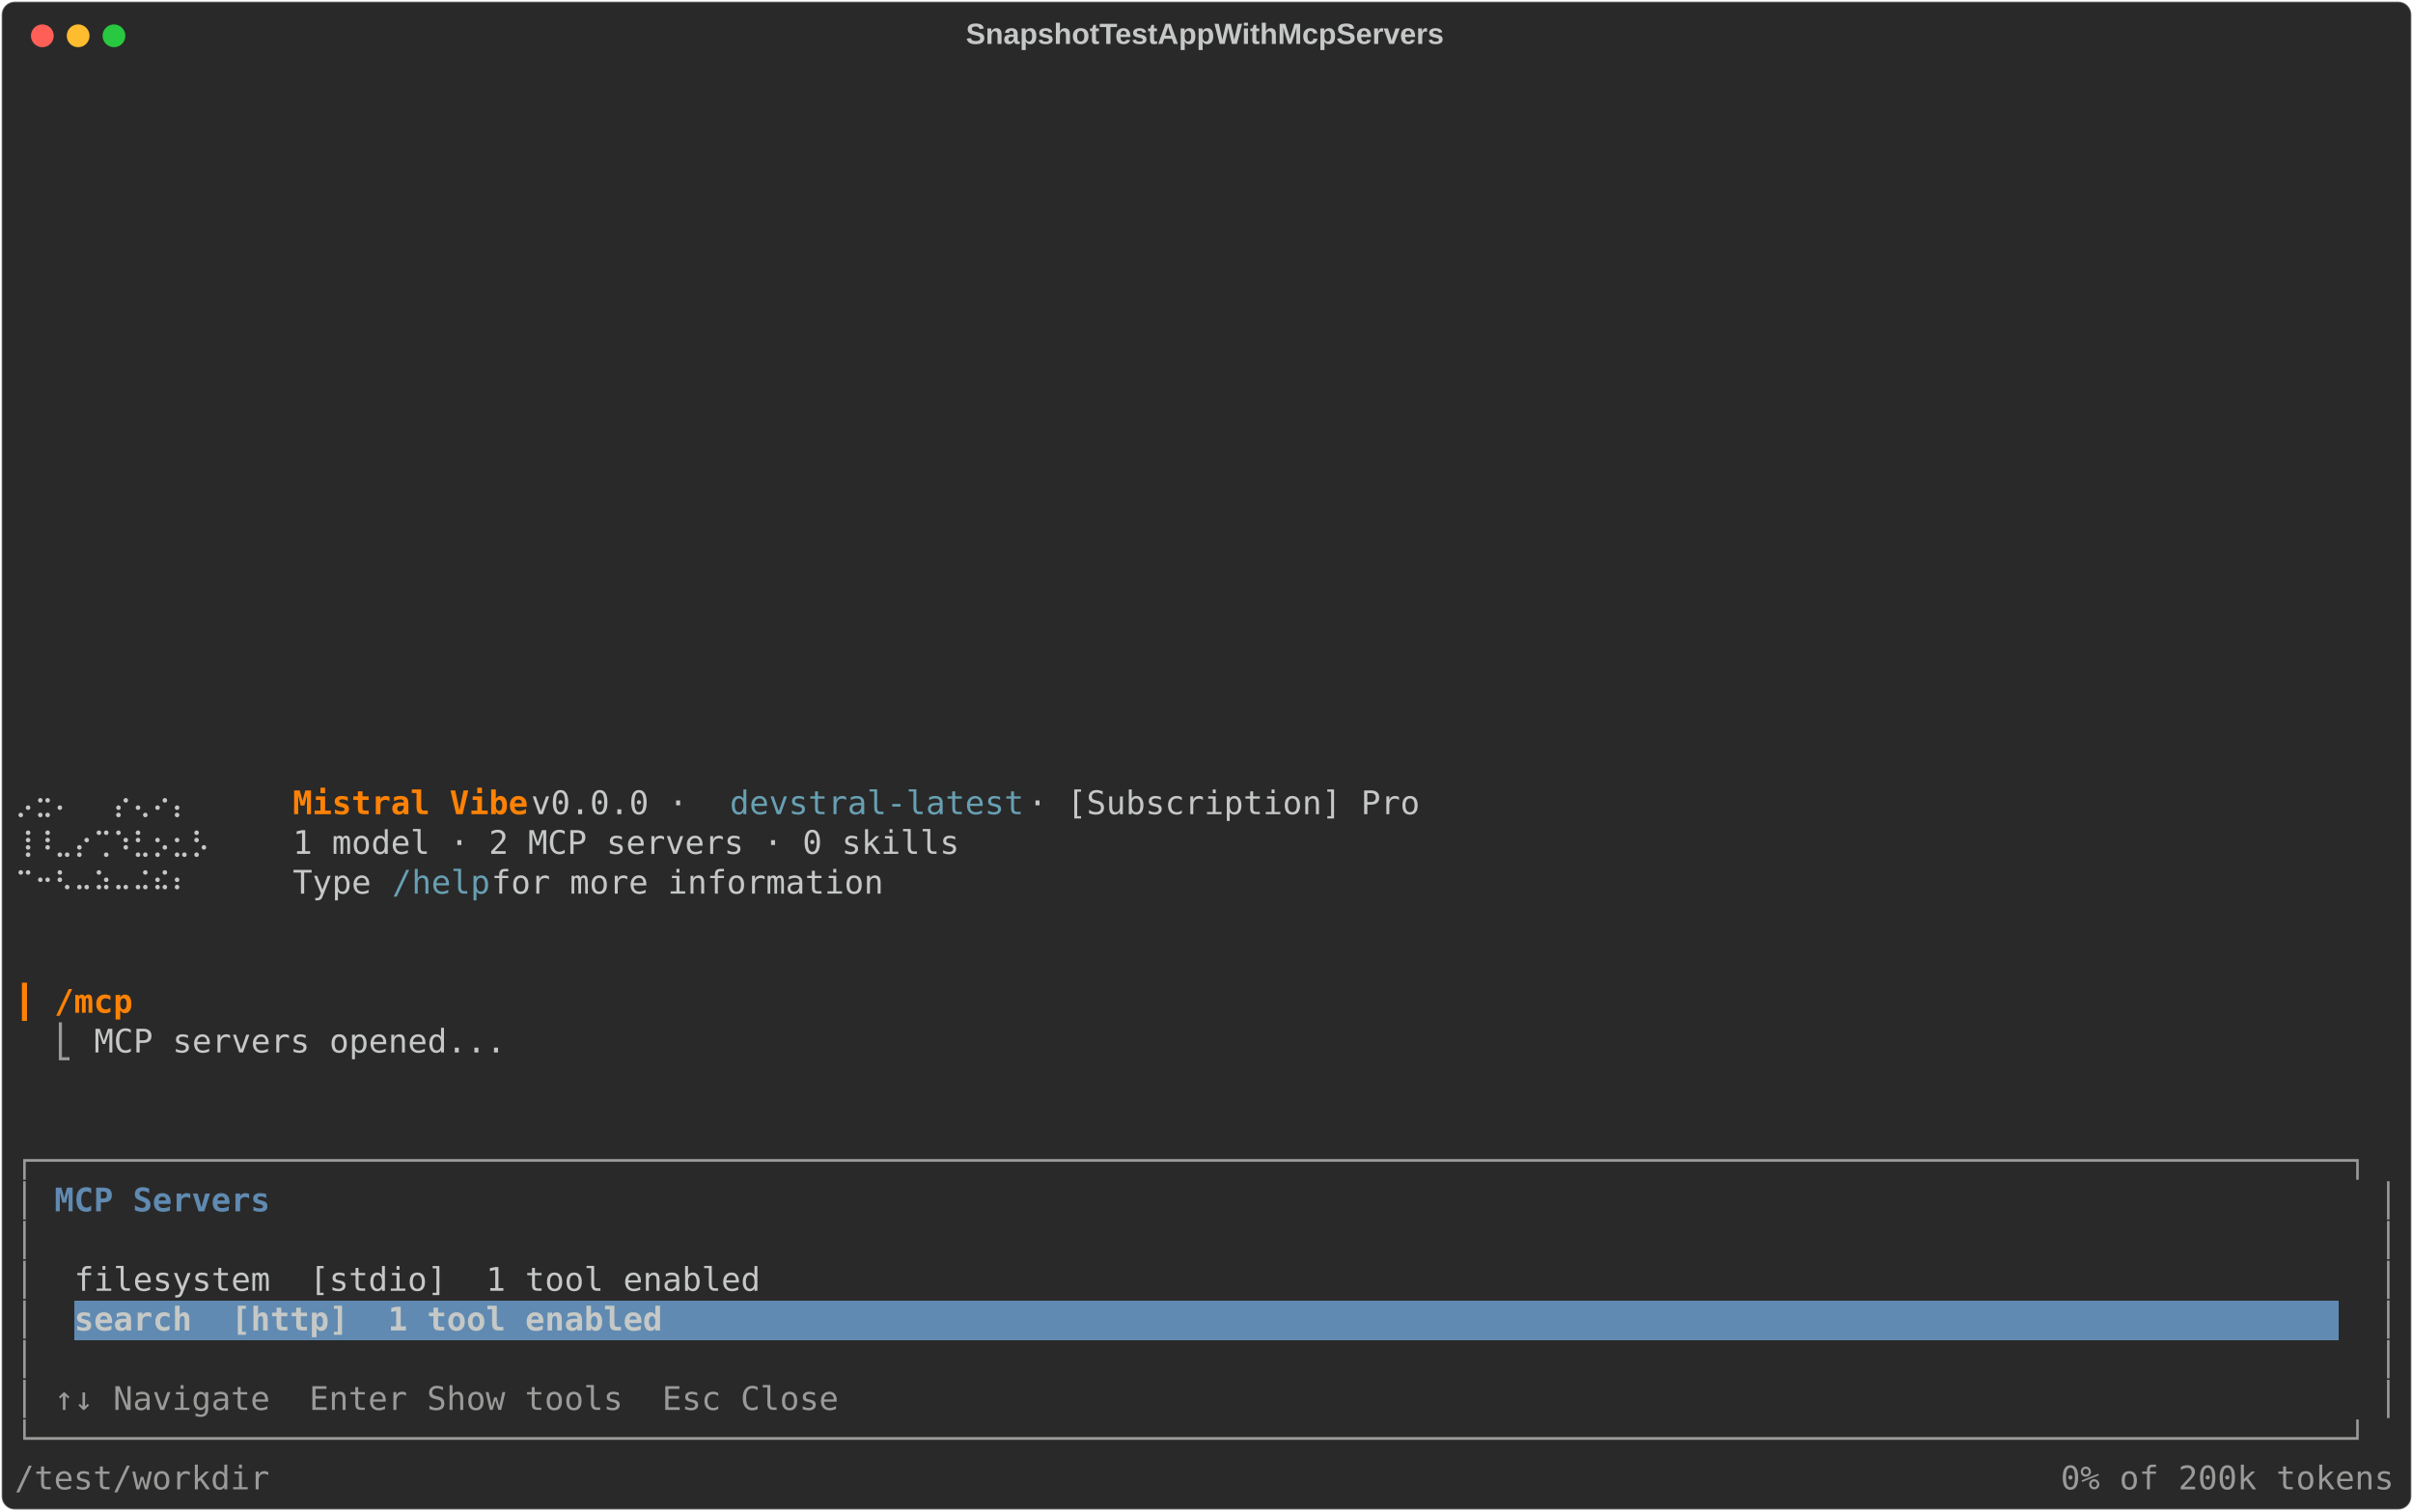
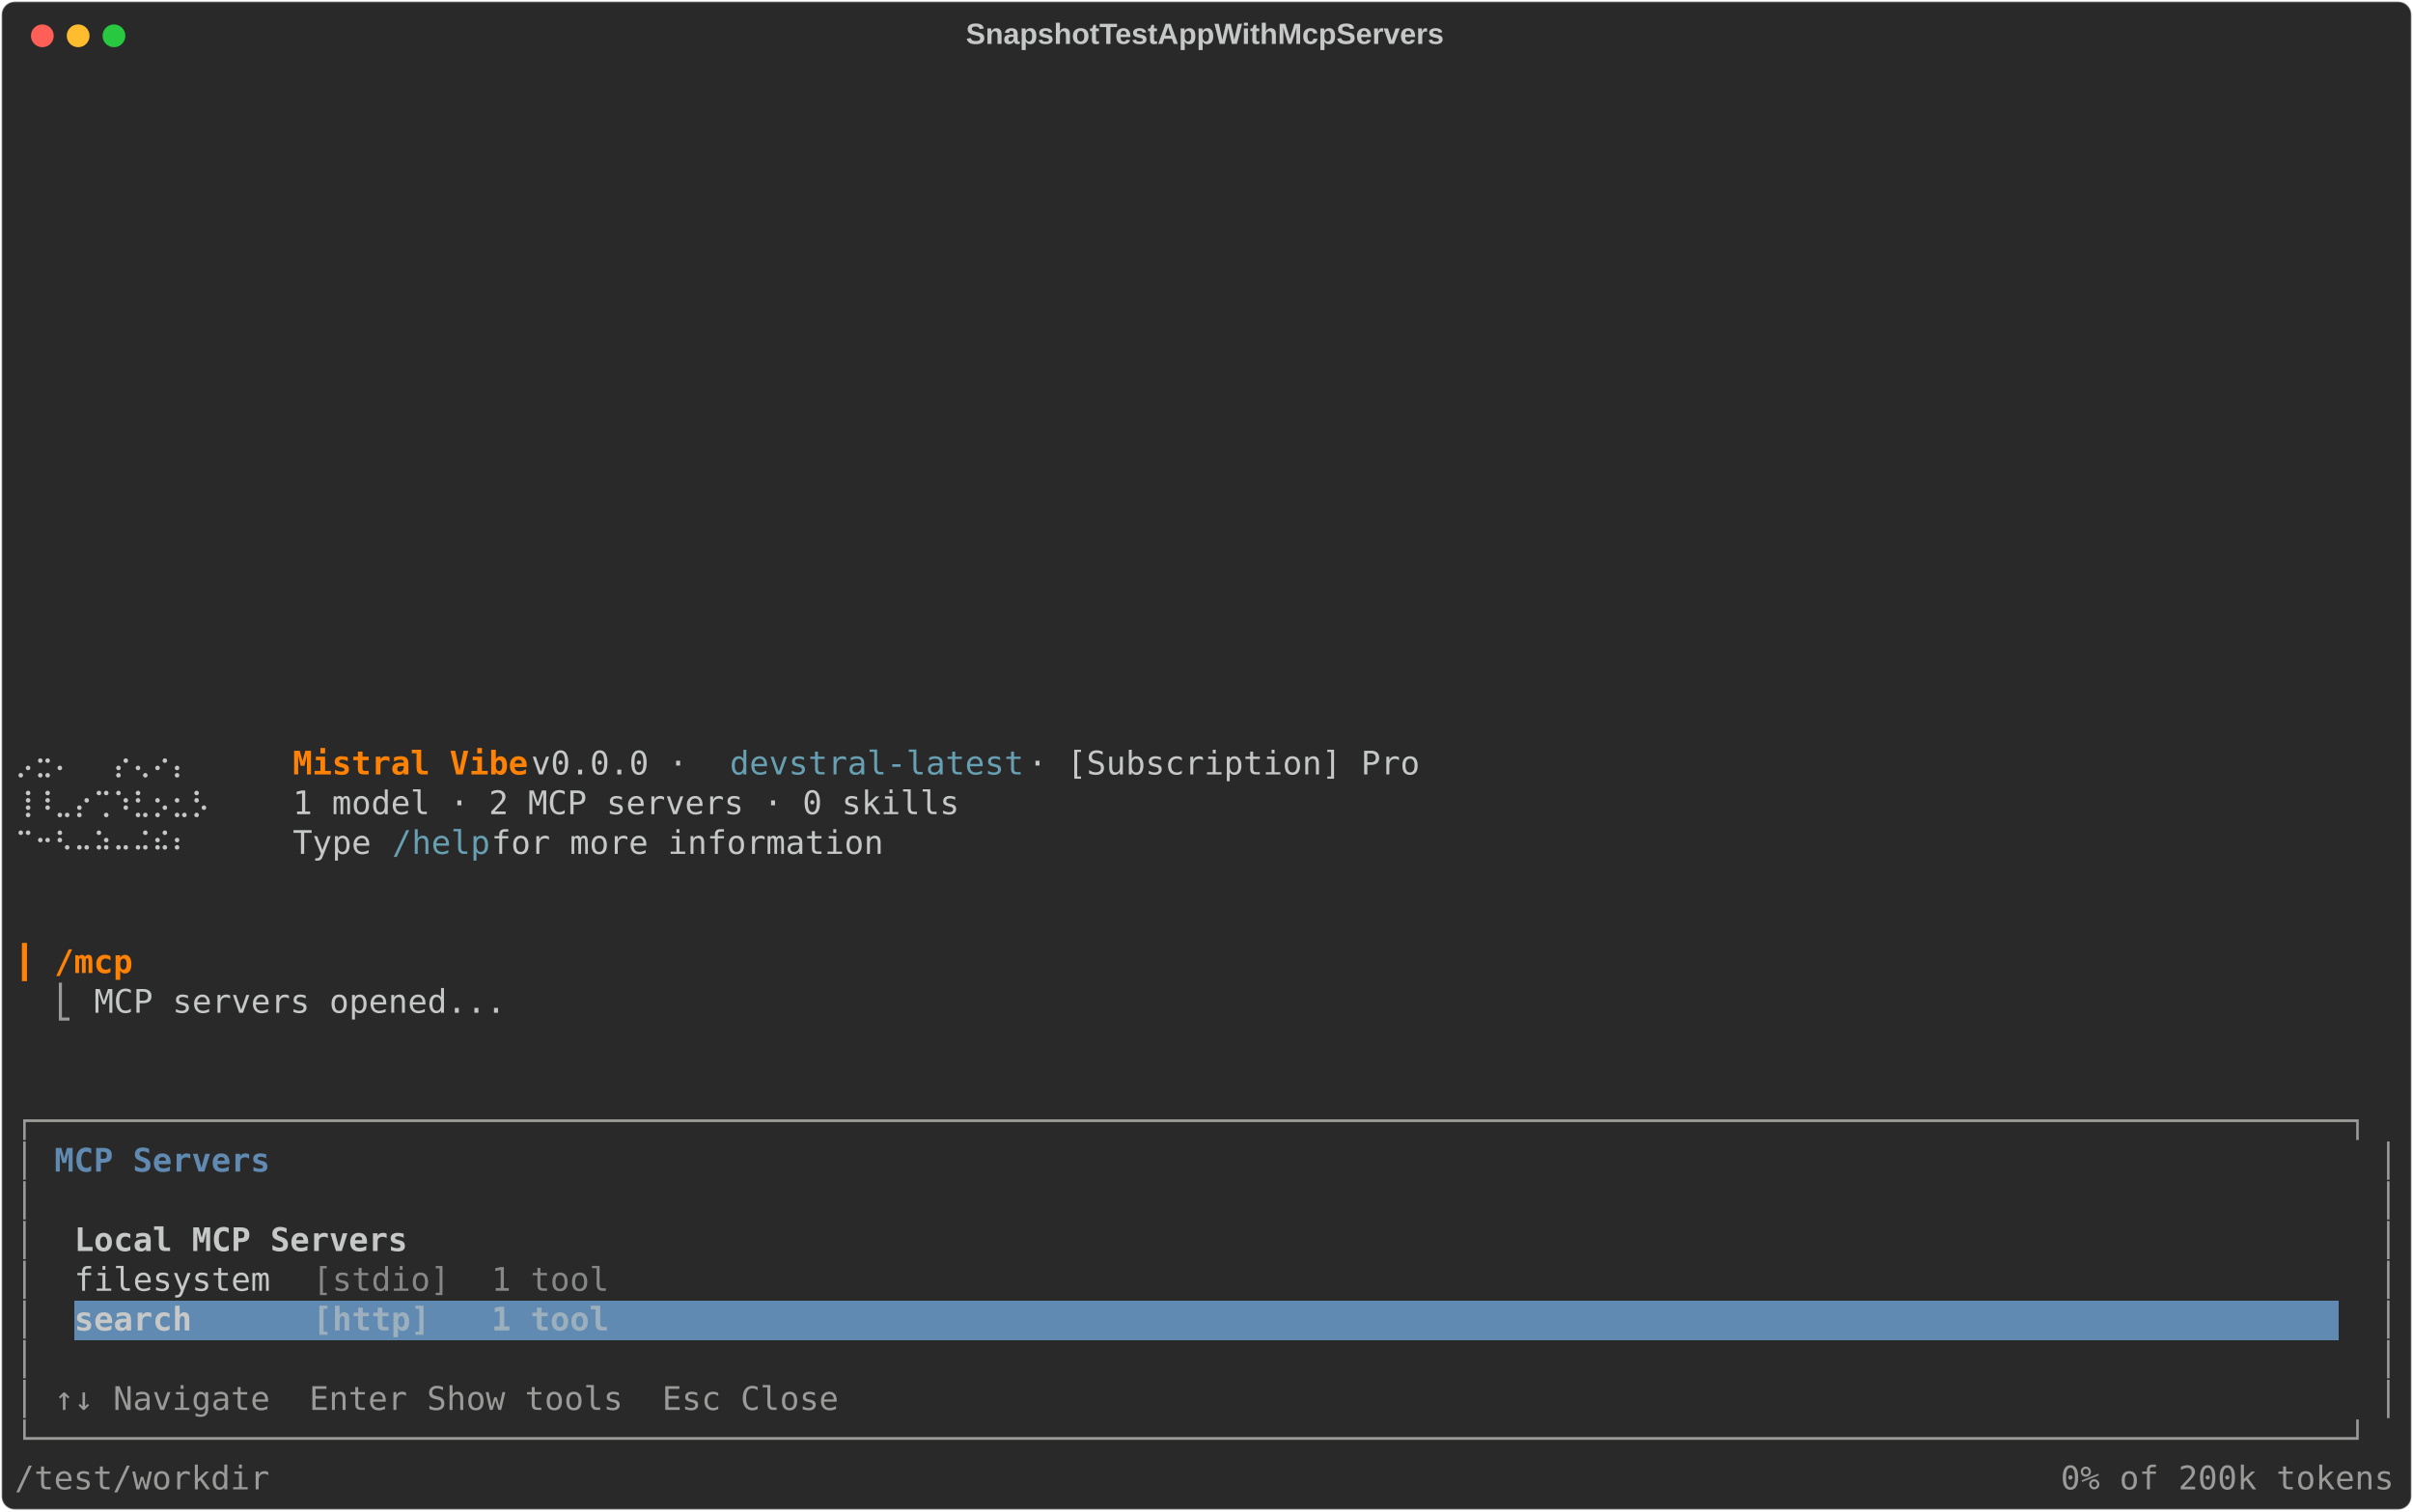
<svg xmlns="http://www.w3.org/2000/svg" class="rich-terminal" viewBox="0 0 1482 928.4">
  <style>

    @font-face {
        font-family: "Fira Code";
        src: local("FiraCode-Regular"),
                url("https://cdnjs.cloudflare.com/ajax/libs/firacode/6.2.0/woff2/FiraCode-Regular.woff2") format("woff2"),
                url("https://cdnjs.cloudflare.com/ajax/libs/firacode/6.2.0/woff/FiraCode-Regular.woff") format("woff");
        font-style: normal;
        font-weight: 400;
    }
    @font-face {
        font-family: "Fira Code";
        src: local("FiraCode-Bold"),
                url("https://cdnjs.cloudflare.com/ajax/libs/firacode/6.2.0/woff2/FiraCode-Bold.woff2") format("woff2"),
                url("https://cdnjs.cloudflare.com/ajax/libs/firacode/6.2.0/woff/FiraCode-Bold.woff") format("woff");
        font-style: bold;
        font-weight: 700;
    }

    .terminal-matrix {
        font-family: Fira Code, monospace;
        font-size: 20px;
        line-height: 24.4px;
        font-variant-east-asian: full-width;
    }

    .terminal-title {
        font-size: 18px;
        font-weight: bold;
        font-family: arial;
    }

    .terminal-r1 { fill: #c5c8c6 }
.terminal-r2 { fill: #ff8205;font-weight: bold }
.terminal-r3 { fill: #68a0b3 }
.terminal-r4 { fill: #ff8205 }
.terminal-r5 { fill: #9a9b99 }
.terminal-r6 { fill: #608ab1;font-weight: bold }
.terminal-r7 { fill: #c5c8c6;font-weight: bold }
+ .terminal-r8 { fill: #868887 }
+ .terminal-r9 { fill: #9cafbd;font-weight: bold }
    </style>
  <defs>
    <clipPath id="terminal-clip-terminal">
      <rect x="0" y="0" width="1463.0" height="877.4" />
    </clipPath>
    <clipPath id="terminal-line-0">
      <rect x="0" y="1.5" width="1464" height="24.65" />
    </clipPath>
    <clipPath id="terminal-line-1">
      <rect x="0" y="25.9" width="1464" height="24.65" />
    </clipPath>
    <clipPath id="terminal-line-2">
      <rect x="0" y="50.3" width="1464" height="24.65" />
    </clipPath>
    <clipPath id="terminal-line-3">
      <rect x="0" y="74.7" width="1464" height="24.65" />
    </clipPath>
    <clipPath id="terminal-line-4">
      <rect x="0" y="99.1" width="1464" height="24.65" />
    </clipPath>
    <clipPath id="terminal-line-5">
      <rect x="0" y="123.5" width="1464" height="24.65" />
    </clipPath>
    <clipPath id="terminal-line-6">
      <rect x="0" y="147.9" width="1464" height="24.65" />
    </clipPath>
    <clipPath id="terminal-line-7">
      <rect x="0" y="172.3" width="1464" height="24.65" />
    </clipPath>
    <clipPath id="terminal-line-8">
      <rect x="0" y="196.7" width="1464" height="24.65" />
    </clipPath>
    <clipPath id="terminal-line-9">
      <rect x="0" y="221.1" width="1464" height="24.65" />
    </clipPath>
    <clipPath id="terminal-line-10">
      <rect x="0" y="245.5" width="1464" height="24.65" />
    </clipPath>
    <clipPath id="terminal-line-11">
      <rect x="0" y="269.9" width="1464" height="24.65" />
    </clipPath>
    <clipPath id="terminal-line-12">
      <rect x="0" y="294.3" width="1464" height="24.65" />
    </clipPath>
    <clipPath id="terminal-line-13">
      <rect x="0" y="318.7" width="1464" height="24.65" />
    </clipPath>
    <clipPath id="terminal-line-14">
      <rect x="0" y="343.1" width="1464" height="24.65" />
    </clipPath>
    <clipPath id="terminal-line-15">
      <rect x="0" y="367.5" width="1464" height="24.65" />
    </clipPath>
    <clipPath id="terminal-line-16">
      <rect x="0" y="391.9" width="1464" height="24.65" />
    </clipPath>
    <clipPath id="terminal-line-17">
      <rect x="0" y="416.3" width="1464" height="24.65" />
    </clipPath>
    <clipPath id="terminal-line-18">
      <rect x="0" y="440.7" width="1464" height="24.65" />
    </clipPath>
    <clipPath id="terminal-line-19">
      <rect x="0" y="465.1" width="1464" height="24.65" />
    </clipPath>
    <clipPath id="terminal-line-20">
      <rect x="0" y="489.5" width="1464" height="24.65" />
    </clipPath>
    <clipPath id="terminal-line-21">
      <rect x="0" y="513.9" width="1464" height="24.65" />
    </clipPath>
    <clipPath id="terminal-line-22">
      <rect x="0" y="538.3" width="1464" height="24.65" />
    </clipPath>
    <clipPath id="terminal-line-23">
      <rect x="0" y="562.7" width="1464" height="24.65" />
    </clipPath>
    <clipPath id="terminal-line-24">
      <rect x="0" y="587.1" width="1464" height="24.65" />
    </clipPath>
    <clipPath id="terminal-line-25">
      <rect x="0" y="611.5" width="1464" height="24.65" />
    </clipPath>
    <clipPath id="terminal-line-26">
      <rect x="0" y="635.9" width="1464" height="24.65" />
    </clipPath>
    <clipPath id="terminal-line-27">
      <rect x="0" y="660.3" width="1464" height="24.65" />
    </clipPath>
    <clipPath id="terminal-line-28">
      <rect x="0" y="684.7" width="1464" height="24.65" />
    </clipPath>
    <clipPath id="terminal-line-29">
      <rect x="0" y="709.1" width="1464" height="24.65" />
    </clipPath>
    <clipPath id="terminal-line-30">
      <rect x="0" y="733.5" width="1464" height="24.65" />
    </clipPath>
    <clipPath id="terminal-line-31">
      <rect x="0" y="757.9" width="1464" height="24.65" />
    </clipPath>
    <clipPath id="terminal-line-32">
      <rect x="0" y="782.3" width="1464" height="24.65" />
    </clipPath>
    <clipPath id="terminal-line-33">
      <rect x="0" y="806.7" width="1464" height="24.65" />
    </clipPath>
    <clipPath id="terminal-line-34">
      <rect x="0" y="831.1" width="1464" height="24.65" />
    </clipPath>
  </defs>
  <rect fill="#292929" stroke="rgba(255,255,255,0.35)" stroke-width="1" x="1" y="1" width="1480" height="926.4" rx="8" />
  <text class="terminal-title" fill="#c5c8c6" text-anchor="middle" x="740" y="27">SnapshotTestAppWithMcpServers</text>
  <g transform="translate(26,22)">
    <circle cx="0" cy="0" r="7" fill="#ff5f57" />
    <circle cx="22" cy="0" r="7" fill="#febc2e" />
    <circle cx="44" cy="0" r="7" fill="#28c840" />
  </g>
  <g transform="translate(9, 41)" clip-path="url(#terminal-clip-terminal)">
-     <rect fill="#608ab1" x="36.6" y="757.9" width="366" height="24.65" shape-rendering="crispEdges" />
-     <rect fill="#608ab1" x="402.6" y="757.9" width="1024.8" height="24.65" shape-rendering="crispEdges" />
+     <rect fill="#608ab1" x="36.6" y="757.9" width="146.4" height="24.65" shape-rendering="crispEdges" />
+     <rect fill="#608ab1" x="183" y="757.9" width="109.8" height="24.65" shape-rendering="crispEdges" />
+     <rect fill="#608ab1" x="292.8" y="757.9" width="97.6" height="24.65" shape-rendering="crispEdges" />
+     <rect fill="#608ab1" x="390.4" y="757.9" width="1037" height="24.65" shape-rendering="crispEdges" />
    <g class="terminal-matrix">
      <text class="terminal-r1" x="1464" y="20" textLength="12.2" clip-path="url(#terminal-line-0)">
</text>
      <text class="terminal-r1" x="1464" y="44.4" textLength="12.2" clip-path="url(#terminal-line-1)">
</text>
      <text class="terminal-r1" x="1464" y="68.8" textLength="12.2" clip-path="url(#terminal-line-2)">
</text>
      <text class="terminal-r1" x="1464" y="93.2" textLength="12.2" clip-path="url(#terminal-line-3)">
</text>
      <text class="terminal-r1" x="1464" y="117.6" textLength="12.2" clip-path="url(#terminal-line-4)">
</text>
      <text class="terminal-r1" x="1464" y="142" textLength="12.2" clip-path="url(#terminal-line-5)">
</text>
      <text class="terminal-r1" x="1464" y="166.4" textLength="12.2" clip-path="url(#terminal-line-6)">
</text>
      <text class="terminal-r1" x="1464" y="190.8" textLength="12.2" clip-path="url(#terminal-line-7)">
</text>
      <text class="terminal-r1" x="1464" y="215.2" textLength="12.2" clip-path="url(#terminal-line-8)">
</text>
      <text class="terminal-r1" x="1464" y="239.6" textLength="12.2" clip-path="url(#terminal-line-9)">
</text>
      <text class="terminal-r1" x="1464" y="264" textLength="12.2" clip-path="url(#terminal-line-10)">
</text>
      <text class="terminal-r1" x="1464" y="288.4" textLength="12.2" clip-path="url(#terminal-line-11)">
</text>
      <text class="terminal-r1" x="1464" y="312.8" textLength="12.2" clip-path="url(#terminal-line-12)">
</text>
      <text class="terminal-r1" x="1464" y="337.2" textLength="12.2" clip-path="url(#terminal-line-13)">
</text>
      <text class="terminal-r1" x="1464" y="361.6" textLength="12.2" clip-path="url(#terminal-line-14)">
</text>
      <text class="terminal-r1" x="1464" y="386" textLength="12.2" clip-path="url(#terminal-line-15)">
</text>
      <text class="terminal-r1" x="1464" y="410.4" textLength="12.2" clip-path="url(#terminal-line-16)">
</text>
+       <text class="terminal-r1" x="0" y="434.8" textLength="134.2" clip-path="url(#terminal-line-17)">  ⡠⣒⠄  ⡔⢄⠔⡄</text>
+       <text class="terminal-r2" x="170.8" y="434.8" textLength="146.4" clip-path="url(#terminal-line-17)">Mistral Vibe</text>
+       <text class="terminal-r1" x="317.2" y="434.8" textLength="122" clip-path="url(#terminal-line-17)"> v0.0.0 · </text>
+       <text class="terminal-r3" x="439.2" y="434.8" textLength="183" clip-path="url(#terminal-line-17)">devstral-latest</text>
+       <text class="terminal-r1" x="622.2" y="434.8" textLength="256.2" clip-path="url(#terminal-line-17)"> · [Subscription] Pro</text>
      <text class="terminal-r1" x="1464" y="434.8" textLength="12.2" clip-path="url(#terminal-line-17)">
</text>
-       <text class="terminal-r1" x="0" y="459.2" textLength="134.2" clip-path="url(#terminal-line-18)">  ⡠⣒⠄  ⡔⢄⠔⡄</text>
-       <text class="terminal-r2" x="170.8" y="459.2" textLength="146.4" clip-path="url(#terminal-line-18)">Mistral Vibe</text>
-       <text class="terminal-r1" x="317.2" y="459.2" textLength="122" clip-path="url(#terminal-line-18)"> v0.0.0 · </text>
-       <text class="terminal-r3" x="439.2" y="459.2" textLength="183" clip-path="url(#terminal-line-18)">devstral-latest</text>
-       <text class="terminal-r1" x="622.2" y="459.2" textLength="256.2" clip-path="url(#terminal-line-18)"> · [Subscription] Pro</text>
+       <text class="terminal-r1" x="0" y="459.2" textLength="134.2" clip-path="url(#terminal-line-18)"> ⢸⠸⣀⡔⢉⠱⣃⡢⣂⡣</text>
+       <text class="terminal-r1" x="170.8" y="459.2" textLength="414.8" clip-path="url(#terminal-line-18)">1 model · 2 MCP servers · 0 skills</text>
      <text class="terminal-r1" x="1464" y="459.2" textLength="12.2" clip-path="url(#terminal-line-18)">
</text>
-       <text class="terminal-r1" x="0" y="483.6" textLength="134.2" clip-path="url(#terminal-line-19)"> ⢸⠸⣀⡔⢉⠱⣃⡢⣂⡣</text>
-       <text class="terminal-r1" x="170.8" y="483.6" textLength="414.8" clip-path="url(#terminal-line-19)">1 model · 2 MCP servers · 0 skills</text>
+       <text class="terminal-r1" x="0" y="483.6" textLength="134.2" clip-path="url(#terminal-line-19)">  ⠉⠒⠣⠤⠵⠤⠬⠮⠆</text>
+       <text class="terminal-r1" x="170.8" y="483.6" textLength="61" clip-path="url(#terminal-line-19)">Type </text>
+       <text class="terminal-r3" x="231.8" y="483.6" textLength="61" clip-path="url(#terminal-line-19)">/help</text>
+       <text class="terminal-r1" x="292.8" y="483.6" textLength="256.2" clip-path="url(#terminal-line-19)"> for more information</text>
      <text class="terminal-r1" x="1464" y="483.6" textLength="12.2" clip-path="url(#terminal-line-19)">
</text>
-       <text class="terminal-r1" x="0" y="508" textLength="134.2" clip-path="url(#terminal-line-20)">  ⠉⠒⠣⠤⠵⠤⠬⠮⠆</text>
-       <text class="terminal-r1" x="170.8" y="508" textLength="61" clip-path="url(#terminal-line-20)">Type </text>
-       <text class="terminal-r3" x="231.8" y="508" textLength="61" clip-path="url(#terminal-line-20)">/help</text>
-       <text class="terminal-r1" x="292.8" y="508" textLength="256.2" clip-path="url(#terminal-line-20)"> for more information</text>
      <text class="terminal-r1" x="1464" y="508" textLength="12.2" clip-path="url(#terminal-line-20)">
</text>
      <text class="terminal-r1" x="1464" y="532.4" textLength="12.2" clip-path="url(#terminal-line-21)">
</text>
+       <text class="terminal-r4" x="0" y="556.8" textLength="12.2" clip-path="url(#terminal-line-22)">┃</text>
+       <text class="terminal-r2" x="24.4" y="556.8" textLength="48.8" clip-path="url(#terminal-line-22)">/mcp</text>
      <text class="terminal-r1" x="1464" y="556.8" textLength="12.2" clip-path="url(#terminal-line-22)">
</text>
-       <text class="terminal-r4" x="0" y="581.2" textLength="12.2" clip-path="url(#terminal-line-23)">┃</text>
-       <text class="terminal-r2" x="24.4" y="581.2" textLength="48.8" clip-path="url(#terminal-line-23)">/mcp</text>
+       <text class="terminal-r5" x="24.4" y="581.2" textLength="12.2" clip-path="url(#terminal-line-23)">⎣</text>
+       <text class="terminal-r1" x="48.8" y="581.2" textLength="256.2" clip-path="url(#terminal-line-23)">MCP servers opened...</text>
      <text class="terminal-r1" x="1464" y="581.2" textLength="12.2" clip-path="url(#terminal-line-23)">
</text>
-       <text class="terminal-r5" x="24.4" y="605.6" textLength="12.2" clip-path="url(#terminal-line-24)">⎣</text>
-       <text class="terminal-r1" x="48.8" y="605.6" textLength="256.2" clip-path="url(#terminal-line-24)">MCP servers opened...</text>
      <text class="terminal-r1" x="1464" y="605.6" textLength="12.2" clip-path="url(#terminal-line-24)">
</text>
      <text class="terminal-r1" x="1464" y="630" textLength="12.2" clip-path="url(#terminal-line-25)">
</text>
+       <text class="terminal-r5" x="0" y="654.4" textLength="1464" clip-path="url(#terminal-line-26)">┌──────────────────────────────────────────────────────────────────────────────────────────────────────────────────────┐</text>
      <text class="terminal-r1" x="1464" y="654.4" textLength="12.2" clip-path="url(#terminal-line-26)">
</text>
-       <text class="terminal-r5" x="0" y="678.8" textLength="1464" clip-path="url(#terminal-line-27)">┌──────────────────────────────────────────────────────────────────────────────────────────────────────────────────────┐</text>
+       <text class="terminal-r5" x="0" y="678.8" textLength="12.2" clip-path="url(#terminal-line-27)">│</text>
+       <text class="terminal-r6" x="24.4" y="678.8" textLength="134.2" clip-path="url(#terminal-line-27)">MCP Servers</text>
+       <text class="terminal-r5" x="1451.8" y="678.8" textLength="12.2" clip-path="url(#terminal-line-27)">│</text>
      <text class="terminal-r1" x="1464" y="678.8" textLength="12.2" clip-path="url(#terminal-line-27)">
</text>
      <text class="terminal-r5" x="0" y="703.2" textLength="12.2" clip-path="url(#terminal-line-28)">│</text>
-       <text class="terminal-r6" x="24.4" y="703.2" textLength="134.2" clip-path="url(#terminal-line-28)">MCP Servers</text>
      <text class="terminal-r5" x="1451.8" y="703.2" textLength="12.2" clip-path="url(#terminal-line-28)">│</text>
      <text class="terminal-r1" x="1464" y="703.2" textLength="12.2" clip-path="url(#terminal-line-28)">
</text>
      <text class="terminal-r5" x="0" y="727.6" textLength="12.2" clip-path="url(#terminal-line-29)">│</text>
+       <text class="terminal-r7" x="36.6" y="727.6" textLength="207.4" clip-path="url(#terminal-line-29)">Local MCP Servers</text>
      <text class="terminal-r5" x="1451.8" y="727.6" textLength="12.2" clip-path="url(#terminal-line-29)">│</text>
      <text class="terminal-r1" x="1464" y="727.6" textLength="12.2" clip-path="url(#terminal-line-29)">
</text>
      <text class="terminal-r5" x="0" y="752" textLength="12.2" clip-path="url(#terminal-line-30)">│</text>
-       <text class="terminal-r1" x="36.6" y="752" textLength="427" clip-path="url(#terminal-line-30)">filesystem  [stdio]  1 tool enabled</text>
+       <text class="terminal-r1" x="36.6" y="752" textLength="146.4" clip-path="url(#terminal-line-30)">  filesystem</text>
+       <text class="terminal-r8" x="183" y="752" textLength="109.8" clip-path="url(#terminal-line-30)">  [stdio]</text>
+       <text class="terminal-r8" x="292.8" y="752" textLength="97.6" clip-path="url(#terminal-line-30)">  1 tool</text>
      <text class="terminal-r5" x="1451.8" y="752" textLength="12.2" clip-path="url(#terminal-line-30)">│</text>
      <text class="terminal-r1" x="1464" y="752" textLength="12.2" clip-path="url(#terminal-line-30)">
</text>
      <text class="terminal-r5" x="0" y="776.4" textLength="12.2" clip-path="url(#terminal-line-31)">│</text>
-       <text class="terminal-r7" x="36.6" y="776.4" textLength="366" clip-path="url(#terminal-line-31)">search  [http]  1 tool enabled</text>
+       <text class="terminal-r7" x="36.6" y="776.4" textLength="146.4" clip-path="url(#terminal-line-31)">  search    </text>
+       <text class="terminal-r9" x="183" y="776.4" textLength="109.8" clip-path="url(#terminal-line-31)">  [http] </text>
+       <text class="terminal-r9" x="292.8" y="776.4" textLength="97.6" clip-path="url(#terminal-line-31)">  1 tool</text>
      <text class="terminal-r5" x="1451.8" y="776.4" textLength="12.2" clip-path="url(#terminal-line-31)">│</text>
      <text class="terminal-r1" x="1464" y="776.4" textLength="12.2" clip-path="url(#terminal-line-31)">
</text>
      <text class="terminal-r5" x="0" y="800.8" textLength="12.2" clip-path="url(#terminal-line-32)">│</text>
      <text class="terminal-r5" x="1451.8" y="800.8" textLength="12.2" clip-path="url(#terminal-line-32)">│</text>
      <text class="terminal-r1" x="1464" y="800.8" textLength="12.2" clip-path="url(#terminal-line-32)">
</text>
      <text class="terminal-r5" x="0" y="825.2" textLength="12.2" clip-path="url(#terminal-line-33)">│</text>
      <text class="terminal-r5" x="24.4" y="825.2" textLength="488" clip-path="url(#terminal-line-33)">↑↓ Navigate  Enter Show tools  Esc Close</text>
      <text class="terminal-r5" x="1451.8" y="825.2" textLength="12.2" clip-path="url(#terminal-line-33)">│</text>
      <text class="terminal-r1" x="1464" y="825.2" textLength="12.2" clip-path="url(#terminal-line-33)">
</text>
      <text class="terminal-r5" x="0" y="849.6" textLength="1464" clip-path="url(#terminal-line-34)">└──────────────────────────────────────────────────────────────────────────────────────────────────────────────────────┘</text>
      <text class="terminal-r1" x="1464" y="849.6" textLength="12.2" clip-path="url(#terminal-line-34)">
</text>
      <text class="terminal-r5" x="0" y="874" textLength="158.6" clip-path="url(#terminal-line-35)">/test/workdir</text>
      <text class="terminal-r5" x="1256.6" y="874" textLength="207.4" clip-path="url(#terminal-line-35)">0% of 200k tokens</text>
    </g>
  </g>
</svg>
